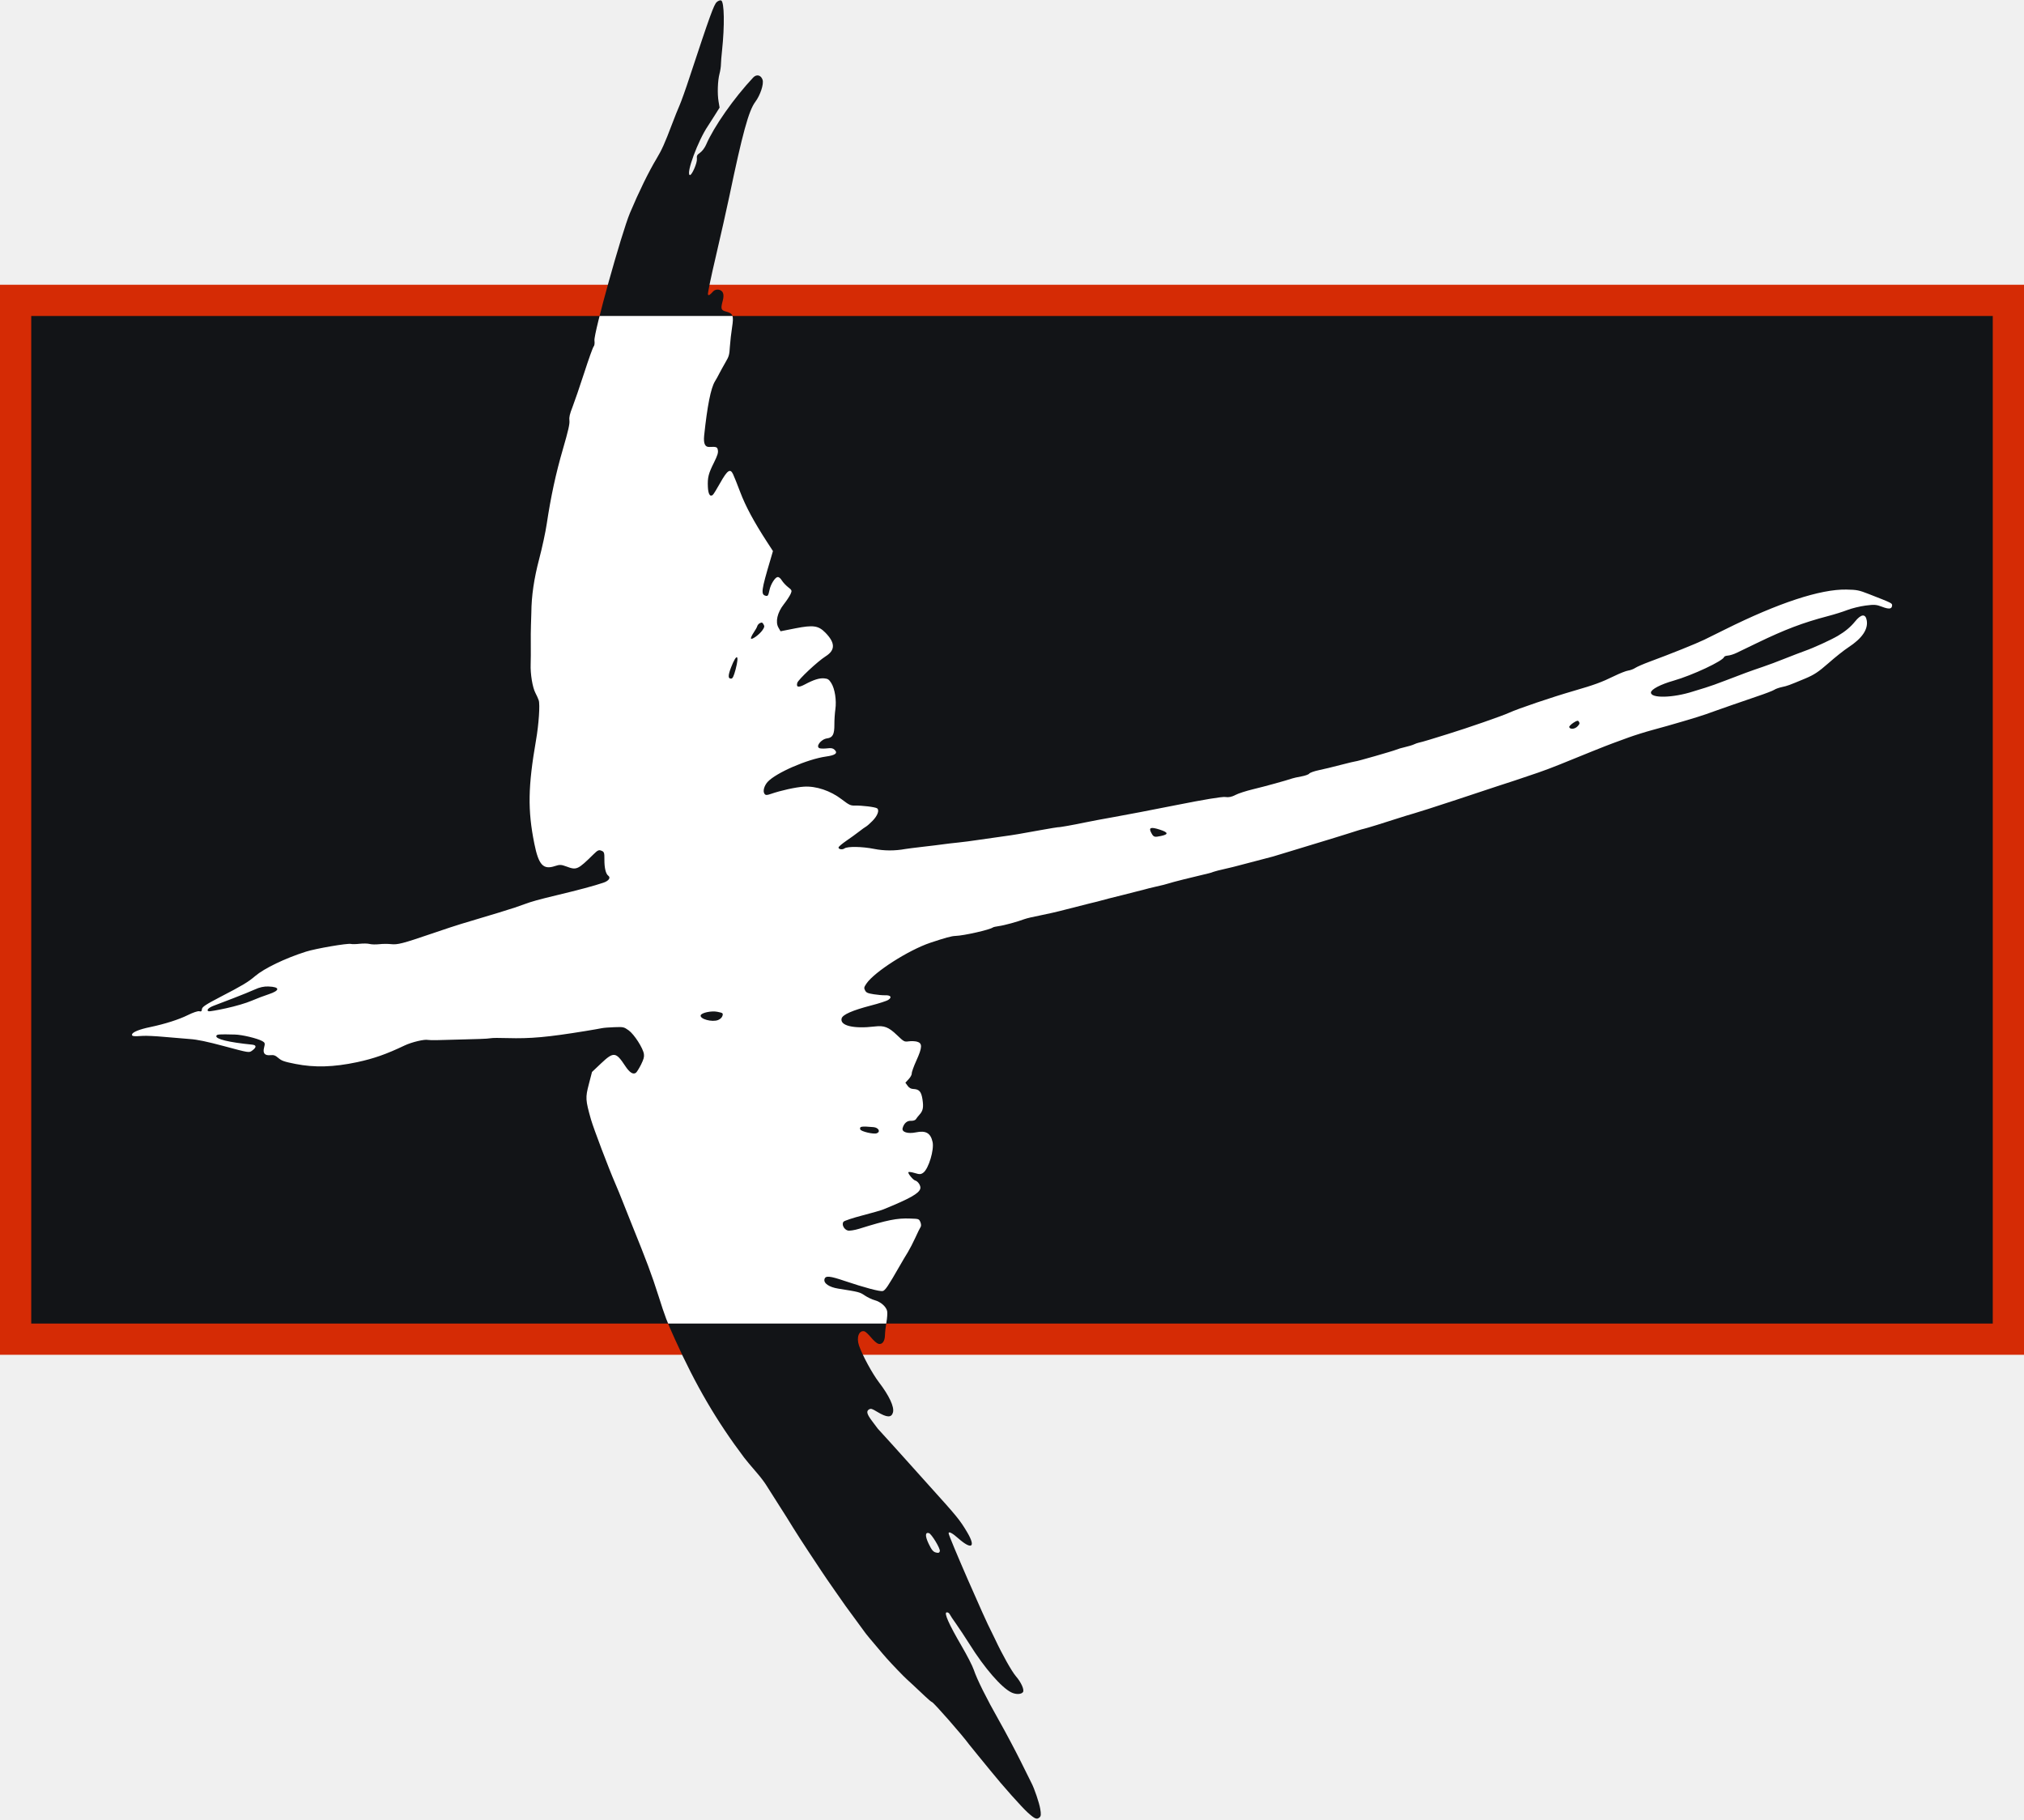
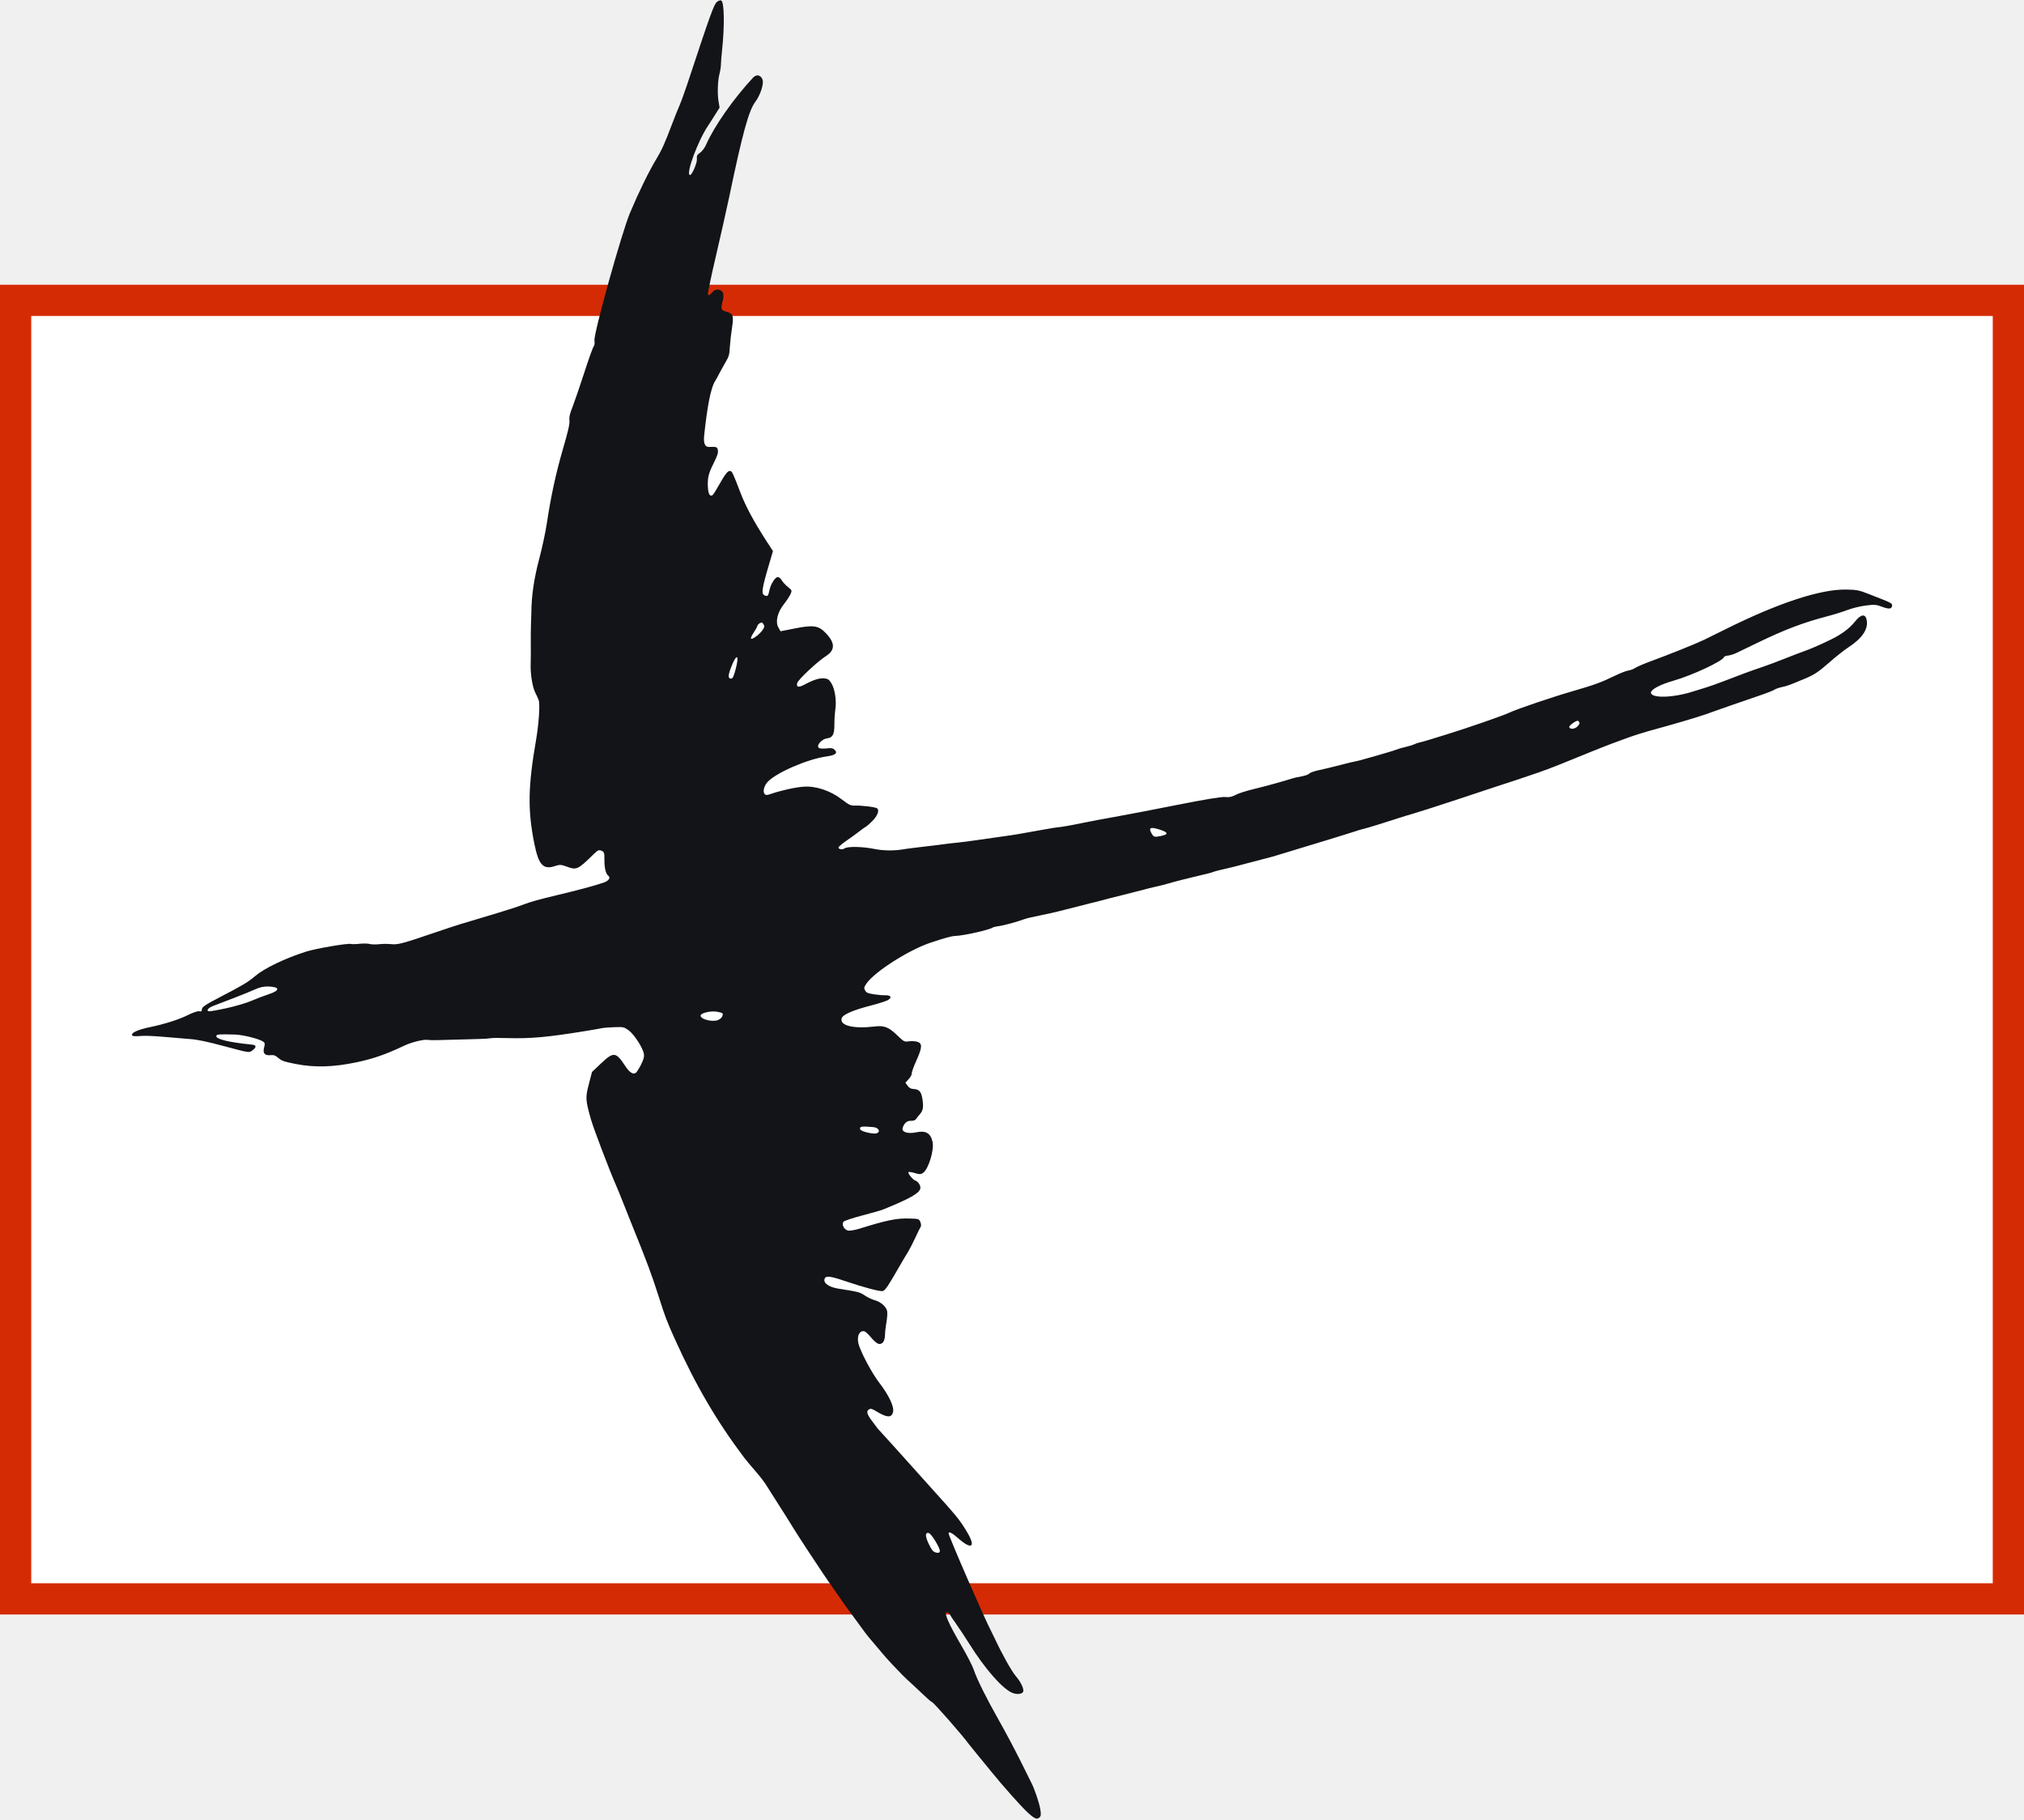
<svg xmlns="http://www.w3.org/2000/svg" viewBox="0 0 628.56 565.14" width="628.56" height="565.14" role="img" aria-label="The New Critic">
-   <defs>
-     <clipPath id="inbox">
-       <rect x="9.7" y="98.13" width="609.16" height="312.89" />
-     </clipPath>
-   </defs>
  <rect id="ground" x="0" y="0" width="628.56" height="565.14" fill="none" />
-   <path id="field" fill="#121417" d="M4.85 93.28H623.71V415.88H4.85Z" />
-   <path id="box" fill="none" stroke="#D52B05" stroke-width="9.7" d="M4.85 93.28H623.71V415.88H4.85Z" />
+   <path id="field" fill="#FFFFFF" d="M4.85 93.28H623.71V496.53H4.85Z" />
+   <path id="box" fill="none" stroke="#D52B05" stroke-width="9.7" d="M4.85 93.28H623.71V496.53H4.85Z" />
  <path id="bird" fill="#121417" fill-rule="evenodd" d="M319.22 562.94C317.34 561.26 311.31 554.48 307.64 549.93C306.81 548.90 305.02 546.73 303.68 545.09C302.33 543.44 301.09 541.93 300.94 541.71C298.96 538.97 289.99 528.73 289.43 528.58C289.21 528.52 288.23 527.70 287.26 526.76C286.31 525.84 284.60 524.25 283.49 523.22C282.35 522.21 281.03 520.95 280.52 520.44C277.97 517.86 275.49 515.20 274.17 513.63C270.42 509.23 268.81 507.28 268.43 506.70C268.19 506.35 266.91 504.59 265.57 502.79C264.24 500.99 262.88 499.15 262.57 498.70C262.27 498.25 260.75 496.08 259.19 493.87C257.64 491.67 255.82 489.00 255.13 487.95C254.45 486.91 252.57 484.07 250.97 481.67C249.36 479.24 247.26 475.98 246.28 474.39C245.32 472.80 243.29 469.57 241.78 467.23C240.27 464.86 238.58 462.21 238.03 461.32C237.49 460.43 236.20 458.71 235.16 457.52C232.97 454.99 231.72 453.48 231.09 452.65C222.55 441.32 216.07 430.24 209.57 415.82C207.13 410.46 206.55 408.92 204.46 402.33C202.40 395.86 200.83 391.67 196.24 380.33C194.90 377.00 193.50 373.46 193.11 372.47C192.73 371.47 191.82 369.27 191.09 367.57C189.02 362.81 184.33 350.44 183.52 347.62C181.82 341.60 181.77 340.88 182.86 336.72L183.85 332.90L186.66 330.24C190.54 326.57 191.26 326.63 194.12 330.97C195.50 333.08 196.63 333.81 197.50 333.14C197.76 332.94 198.46 331.82 199.06 330.65C199.88 328.97 200.10 328.24 199.97 327.35C199.73 325.52 196.94 321.19 195.23 319.97C193.74 318.92 193.62 318.89 190.82 318.99C189.22 319.04 187.46 319.18 186.91 319.30C186.34 319.42 184.03 319.83 181.79 320.19C170.02 322.11 164.76 322.58 157.62 322.38C155.17 322.30 152.83 322.31 152.41 322.42C151.99 322.51 150.46 322.61 149.03 322.65C147.59 322.69 145.36 322.76 144.07 322.79C137.15 323.02 133.41 323.08 132.92 322.95C131.84 322.68 127.87 323.62 125.64 324.68C119.97 327.38 116.12 328.74 110.89 329.86C103.58 331.41 97.67 331.58 91.73 330.40C88.20 329.70 87.47 329.43 86.45 328.56C85.47 327.73 85.05 327.59 84.03 327.68C82.20 327.87 81.54 327.07 82.02 325.29C82.36 324.02 82.28 323.78 81.47 323.32C79.91 322.46 75.22 321.33 72.95 321.28C67.88 321.15 67.33 321.19 67.18 321.72C66.93 322.68 71.02 323.69 78.26 324.41C79.72 324.55 79.72 325.24 78.27 326.29C77.35 326.96 77.29 326.95 69.77 324.93C64.20 323.44 61.34 322.84 58.93 322.67C57.15 322.54 53.55 322.24 50.94 322.00C48.32 321.76 45.37 321.62 44.39 321.69C41.41 321.90 40.85 321.81 41.01 321.21C41.20 320.50 43.37 319.63 46.69 318.95C51.26 317.99 55.59 316.61 58.41 315.20C59.89 314.46 61.45 313.93 61.88 314.04C62.48 314.21 62.66 314.06 62.71 313.40C62.76 312.70 63.85 311.98 68.57 309.52C75.24 306.07 77.08 304.97 79.26 303.10C82.11 300.69 88.50 297.61 95.00 295.54C98.04 294.57 107.96 292.87 108.98 293.14C109.35 293.24 110.56 293.22 111.68 293.09C112.81 292.97 114.21 292.99 114.79 293.15C115.37 293.31 116.72 293.34 117.78 293.22C118.84 293.10 120.47 293.09 121.40 293.20C123.46 293.43 124.97 293.05 134.07 289.94C137.95 288.61 142.04 287.26 143.19 286.93C146.03 286.10 152.48 284.16 154.81 283.44C159.79 281.90 160.70 281.60 162.85 280.80C165.17 279.94 167.32 279.35 173.02 277.98C179.66 276.39 184.48 275.11 187.42 274.11C189.05 273.55 189.74 272.57 188.90 271.95C188.13 271.39 187.68 269.53 187.70 266.96C187.72 264.83 187.62 264.51 186.77 264.19C185.97 263.86 185.61 264.03 184.33 265.29C179.40 270.13 179.07 270.28 175.88 269.08C174.30 268.49 173.79 268.47 172.33 268.96C168.70 270.17 167.27 268.62 165.94 262.00C163.84 251.58 163.97 244.25 166.47 229.82C167.32 224.96 167.74 218.74 167.30 217.47C167.12 216.94 166.67 215.92 166.27 215.18C165.38 213.50 164.68 209.30 164.80 206.22C164.84 204.94 164.87 202.19 164.84 200.16C164.81 198.11 164.84 195.40 164.89 194.12C164.95 192.86 165.00 191.12 165.01 190.27C165.05 185.03 165.84 179.68 167.45 173.57C168.37 170.07 169.43 165.18 169.79 162.70C171.08 154.15 172.61 147.05 174.81 139.49C176.50 133.67 176.97 131.60 176.83 130.58C176.71 129.57 176.93 128.58 177.81 126.35C178.42 124.76 180.07 119.99 181.44 115.75C182.81 111.51 184.12 107.85 184.36 107.61C184.62 107.35 184.72 106.55 184.61 105.75C184.33 103.62 193.02 72.41 195.63 66.15C198.34 59.70 201.49 53.25 203.90 49.26C205.51 46.60 206.47 44.46 208.73 38.48C209.50 36.43 210.55 33.82 211.06 32.67C211.56 31.53 213.00 27.52 214.22 23.77C220.50 4.76 221.71 1.42 222.59 0.64C223.04 0.23 223.67 0.00 223.98 0.16C224.94 0.63 225.06 7.99 224.23 15.73C224.05 17.30 223.91 19.19 223.89 19.94C223.89 20.68 223.68 22.04 223.44 22.93C222.88 25.08 222.74 29.08 223.15 31.50L223.47 33.42L221.94 35.86C221.10 37.20 220.16 38.67 219.85 39.12C216.77 43.65 212.93 54.02 214.23 54.37C214.83 54.53 216.55 50.61 216.43 49.35C216.33 48.36 216.46 48.09 217.44 47.40C218.06 46.96 218.87 45.89 219.28 44.94C221.75 39.25 227.92 30.47 233.90 24.08C234.95 22.97 236.34 23.29 236.82 24.78C237.26 26.09 236.11 29.57 234.55 31.65C232.51 34.37 230.56 41.50 226.46 61.15C225.67 64.91 223.81 73.18 222.33 79.52C220.83 85.87 219.72 91.24 219.85 91.47C220.08 91.86 220.44 91.64 221.54 90.43C221.85 90.09 222.54 89.87 223.08 89.94C224.53 90.16 225.00 91.30 224.46 93.35C223.77 95.90 223.89 96.33 225.46 96.75C227.64 97.33 227.91 97.99 227.36 101.56C227.08 103.30 226.78 106.02 226.67 107.60C226.52 110.20 226.39 110.67 225.31 112.50C224.67 113.60 223.83 115.14 223.44 115.88C223.06 116.65 222.43 117.79 222.03 118.43C220.75 120.52 219.65 126.04 218.68 135.26C218.43 137.73 218.93 138.86 220.26 138.80C222.51 138.69 222.77 138.80 222.94 139.83C223.07 140.63 222.80 141.46 221.75 143.60C220.01 147.08 219.71 148.26 219.83 151.17C219.93 153.49 220.54 154.46 221.40 153.65C221.63 153.44 222.67 151.74 223.70 149.90C225.90 145.99 226.79 145.40 227.66 147.27C227.97 147.90 228.98 150.45 229.92 152.93C231.57 157.27 234.14 162.04 238.15 168.22L240.04 171.13L239.27 173.78C236.41 183.38 236.26 184.61 237.75 185.01C238.46 185.20 238.59 185.00 238.99 183.14C239.35 181.44 240.70 179.29 241.47 179.21C241.88 179.16 242.38 179.56 242.82 180.28C243.21 180.91 244.10 181.84 244.78 182.37C245.93 183.25 245.99 183.41 245.53 184.45C245.25 185.07 244.31 186.53 243.40 187.68C241.38 190.26 240.73 193.16 241.77 194.94L242.40 196.04L247.05 195.12C252.55 194.05 254.14 194.27 256.29 196.44C259.42 199.62 259.46 201.89 256.40 203.82C253.89 205.41 247.87 211.06 247.59 212.08C247.23 213.45 247.98 213.60 249.93 212.56C252.72 211.07 254.51 210.52 256.00 210.67C257.11 210.77 257.47 211.03 258.17 212.15C259.27 213.93 259.82 217.46 259.43 220.24C259.25 221.48 259.11 223.61 259.12 224.97C259.14 228.05 258.61 229.07 256.87 229.30C254.91 229.56 253.12 231.99 254.61 232.39C255.01 232.49 256.05 232.50 256.91 232.40C258.15 232.25 258.65 232.35 259.17 232.83C260.28 233.88 259.45 234.54 256.53 234.94C250.73 235.76 240.99 239.99 238.39 242.82C237.31 244.02 236.85 245.71 237.40 246.49C237.75 246.99 238.11 247.00 239.43 246.54C242.57 245.46 247.11 244.46 249.65 244.30C253.44 244.05 257.92 245.56 261.42 248.25C263.68 249.97 264.14 250.19 265.40 250.17C267.66 250.11 271.82 250.62 272.39 251.03C273.18 251.60 272.51 253.39 270.88 255.00C270.10 255.80 269.21 256.56 268.94 256.70C268.66 256.84 267.69 257.54 266.77 258.26C265.85 258.98 264.06 260.27 262.81 261.12C261.56 261.99 260.49 262.89 260.42 263.12C260.26 263.73 261.57 263.98 262.27 263.47C263.21 262.81 267.73 262.88 271.48 263.63C274.55 264.24 277.87 264.26 281.13 263.66C281.58 263.57 284.03 263.27 286.57 262.97C289.12 262.69 292.01 262.32 293.01 262.18C294.01 262.04 296.10 261.79 297.65 261.64C299.19 261.48 301.82 261.14 303.49 260.88C305.17 260.62 308.36 260.18 310.59 259.87C312.82 259.57 315.37 259.19 316.27 259.02C317.18 258.87 320.28 258.31 323.17 257.79C326.06 257.27 328.51 256.87 328.60 256.89C328.88 256.97 333.23 256.20 336.93 255.42C338.85 255.02 343.01 254.24 346.15 253.69C349.30 253.14 357.96 251.48 365.39 250.00C373.86 248.31 379.50 247.38 380.49 247.51C381.57 247.68 382.53 247.48 383.64 246.89C384.51 246.41 387.02 245.61 389.18 245.09C392.62 244.27 399.48 242.38 401.40 241.72C401.75 241.59 402.97 241.34 404.12 241.12C405.26 240.92 406.38 240.53 406.58 240.25C406.79 239.96 408.13 239.48 409.56 239.18C410.99 238.89 414.10 238.14 416.48 237.51C418.86 236.90 420.87 236.41 420.96 236.44C421.22 236.51 432.66 233.23 433.59 232.82C434.08 232.60 435.31 232.24 436.34 232.01C437.37 231.78 438.62 231.40 439.11 231.17C439.60 230.94 440.28 230.69 440.61 230.64C440.94 230.59 442.51 230.15 444.08 229.67C445.66 229.18 448.14 228.42 449.61 227.96C455.60 226.12 466.55 222.32 468.62 221.36C471.38 220.09 481.99 216.49 488.77 214.53C495.14 212.69 497.37 211.87 501.30 209.95C503.03 209.10 504.99 208.33 505.66 208.24C506.33 208.15 507.30 207.78 507.84 207.42C508.37 207.07 510.31 206.22 512.17 205.53C518.73 203.11 526.63 199.94 529.26 198.67C530.72 197.95 533.65 196.51 535.76 195.46C552.22 187.26 565.32 182.94 573.36 183.09C576.72 183.15 577.30 183.28 580.40 184.49C587.71 187.35 587.64 187.31 587.59 188.09C587.50 189.16 586.60 189.25 584.42 188.41C582.71 187.75 582.03 187.71 579.33 188.06C577.61 188.29 575.08 188.91 573.73 189.43C572.35 189.97 569.64 190.82 567.67 191.33C559.87 193.38 554.33 195.49 545.70 199.66C543.03 200.95 540.15 202.34 539.28 202.76C538.42 203.17 537.23 203.55 536.62 203.59C536.02 203.64 535.48 203.82 535.43 204.02C535.10 205.25 525.62 209.70 519.68 211.40C515.73 212.52 512.77 214.07 512.71 215.03C512.56 216.92 519.59 216.76 525.82 214.73C526.80 214.41 528.52 213.88 529.63 213.56C530.76 213.23 533.63 212.21 536.03 211.27C541.01 209.34 543.53 208.41 547.49 207.07C549.04 206.56 552.11 205.40 554.33 204.51C556.55 203.62 559.35 202.56 560.56 202.12C563.27 201.17 568.53 198.76 570.72 197.48C572.99 196.14 574.70 194.72 576.07 193.03C577.99 190.64 579.36 190.52 579.73 192.69C580.19 195.45 578.27 198.25 574.04 201.02C572.73 201.87 569.94 204.08 567.84 205.94C564.69 208.70 563.39 209.55 560.61 210.72C555.33 212.92 555.15 212.98 553.36 213.37C552.44 213.57 551.37 213.95 551.00 214.22C550.61 214.49 548.18 215.43 545.59 216.29C543.00 217.16 539.52 218.36 537.86 218.95C536.20 219.54 534.07 220.28 533.13 220.61C532.19 220.93 530.66 221.47 529.73 221.82C527.61 222.59 518.73 225.22 513.25 226.68C510.99 227.29 507.64 228.34 505.82 229.00C503.99 229.67 501.74 230.49 500.80 230.84C499.09 231.45 491.28 234.59 484.39 237.41C482.35 238.24 479.35 239.37 477.73 239.92C470.77 242.29 469.58 242.68 465.05 244.14C464.23 244.41 458.46 246.31 452.23 248.39C445.99 250.45 440.02 252.37 438.95 252.65C437.87 252.95 435.75 253.60 434.21 254.10C430.67 255.27 424.11 257.29 423.53 257.39C423.28 257.43 422.51 257.65 421.81 257.87C421.11 258.10 419.48 258.61 418.20 259.01C416.91 259.39 415.18 259.94 414.37 260.20C413.55 260.45 411.68 261.03 410.21 261.47C406.91 262.45 405.00 263.03 400.35 264.47C395.21 266.06 395.52 265.97 390.46 267.27C387.92 267.92 385.28 268.62 384.58 268.81C383.89 269.01 382.02 269.47 380.42 269.83C378.82 270.18 377.22 270.60 376.86 270.74C376.50 270.90 375.82 271.11 375.37 271.21C370.50 272.34 363.89 274.00 363.02 274.32C362.40 274.53 360.60 275.00 359.03 275.33C357.45 275.69 355.87 276.08 355.53 276.20C355.17 276.31 352.16 277.08 348.82 277.91C345.49 278.72 342.49 279.50 342.12 279.62C341.78 279.74 340.08 280.17 338.36 280.57C336.65 280.99 333.26 281.85 330.85 282.48C328.41 283.13 324.86 283.93 322.95 284.30C321.03 284.66 318.87 285.17 318.15 285.43C315.94 286.26 311.86 287.38 310.19 287.60C309.31 287.71 308.47 287.91 308.32 288.03C307.47 288.72 299.33 290.57 296.73 290.65C295.51 290.68 293.51 291.24 288.89 292.78C282.13 295.06 271.59 301.80 269.10 305.42C268.32 306.57 268.25 306.80 268.65 307.56C269.01 308.27 269.42 308.46 271.35 308.77C272.59 308.97 274.21 309.11 274.93 309.08C276.62 309.03 277.07 309.70 275.89 310.49C275.43 310.83 272.97 311.62 270.44 312.27C264.70 313.77 261.69 315.09 261.37 316.27C260.77 318.52 265.07 319.56 271.69 318.77C274.58 318.42 275.98 318.97 278.54 321.43C280.74 323.54 280.83 323.57 282.22 323.39C283.01 323.27 284.17 323.33 284.77 323.49C286.50 323.95 286.45 325.24 284.59 329.34C283.75 331.19 283.11 332.99 283.15 333.36C283.18 333.73 282.76 334.52 282.19 335.13L281.17 336.23L281.85 337.17C282.34 337.86 282.85 338.14 283.62 338.18C285.46 338.26 286.09 338.97 286.47 341.35C286.86 343.89 286.66 344.94 285.54 346.17C285.09 346.67 284.58 347.31 284.41 347.61C284.22 347.89 283.55 348.11 282.89 348.07C281.70 347.99 280.71 348.86 280.31 350.35C279.98 351.57 281.91 352.17 284.42 351.66C287.53 351.01 289.01 351.86 289.62 354.66C290.14 357.08 288.40 362.87 286.78 364.14C286.00 364.73 285.60 364.76 284.02 364.27C283.02 363.96 282.14 363.86 282.09 364.06C281.97 364.51 283.57 366.43 284.20 366.60C285.12 366.84 286.03 368.29 285.80 369.13C285.40 370.63 282.55 372.23 274.28 375.60C273.67 375.85 270.77 376.69 267.83 377.45C264.91 378.21 262.27 379.09 261.99 379.38C261.28 380.15 262.06 381.81 263.29 382.14C263.80 382.28 265.40 382.03 266.83 381.59C275.49 378.88 278.60 378.25 282.65 378.42C285.37 378.51 285.37 378.51 285.83 379.52C286.07 380.09 286.11 380.77 285.89 381.05C285.69 381.33 284.96 382.83 284.27 384.35C283.57 385.89 282.53 387.88 281.97 388.81C281.39 389.73 280.18 391.77 279.28 393.35C275.84 399.36 274.89 400.77 274.14 400.93C273.26 401.14 268.48 399.87 262.33 397.80C257.67 396.22 256.35 396.10 256.05 397.24C255.71 398.51 257.47 399.72 260.30 400.18C266.81 401.21 267.00 401.26 268.57 402.32C269.44 402.90 270.80 403.55 271.62 403.77C273.51 404.27 275.25 405.81 275.51 407.19C275.62 407.79 275.52 409.35 275.28 410.64C275.05 411.96 274.85 413.73 274.83 414.62C274.80 416.55 273.97 417.64 272.78 417.32C272.32 417.20 271.31 416.33 270.51 415.35C269.72 414.40 268.80 413.54 268.47 413.45C266.78 413.00 265.89 415.32 266.77 417.86C267.83 420.93 270.90 426.57 272.96 429.27C276.14 433.43 277.77 436.91 277.32 438.61C276.86 440.32 275.45 440.27 272.40 438.43C270.81 437.47 270.48 437.36 269.90 437.68C268.95 438.23 269.19 439.15 270.87 441.37C271.67 442.44 272.48 443.49 272.63 443.71C272.80 443.91 273.58 444.78 274.38 445.63C275.17 446.49 278.29 449.92 281.29 453.28C284.29 456.63 287.63 460.34 288.70 461.53C297.28 471.03 298.09 472.02 300.37 475.86C303.11 480.50 301.79 481.41 297.62 477.75C295.72 476.05 294.55 475.47 294.60 476.19C294.65 477.19 305.98 503.20 307.87 506.68C308.06 507.03 308.59 508.11 309.04 509.08C311.29 513.89 314.21 519.06 315.49 520.56C317.15 522.47 318.18 524.81 317.68 525.49C317.15 526.22 315.48 526.26 314.10 525.59C311.03 524.12 305.74 518.03 301.08 510.58C299.73 508.44 297.86 505.61 296.93 504.30C295.99 503.01 295.10 501.65 294.93 501.29C294.77 500.94 294.35 500.67 293.99 500.72C293.08 500.81 294.68 504.41 298.60 511.12C300.29 514.01 302.02 517.36 302.42 518.58C303.43 521.58 306.31 527.36 310.34 534.48C312.21 537.78 315.16 543.34 316.91 546.84C318.64 550.34 320.19 553.46 320.35 553.76C321.24 555.46 322.72 559.84 323.04 561.70C323.33 563.34 323.29 563.98 322.87 564.36C322.03 565.14 321.42 564.92 319.22 562.94ZM291.87 481.72C292.08 480.94 289.28 476.32 288.47 476.10C287.29 475.78 287.26 477.01 288.39 479.40C289.31 481.32 289.79 481.91 290.63 482.13C291.42 482.34 291.73 482.25 291.87 481.72ZM70.25 313.11C73.00 312.52 76.52 311.49 78.09 310.80C79.68 310.12 82.08 309.20 83.43 308.77C87.05 307.58 87.00 306.47 83.31 306.35C82.00 306.30 80.57 306.61 79.17 307.27C77.99 307.80 74.98 309.04 72.48 309.99C69.96 310.95 67.18 312.02 66.28 312.36C64.68 312.98 63.96 313.83 64.84 314.06C65.08 314.13 67.52 313.71 70.25 313.11ZM272.28 351.94C273.55 351.46 272.83 350.17 271.26 350.03C267.49 349.70 266.86 349.80 267.15 350.73C267.34 351.38 271.32 352.32 272.28 351.94ZM223.00 316.77C223.67 316.51 224.23 315.96 224.37 315.45C224.59 314.64 224.50 314.56 222.76 314.21C220.96 313.84 217.81 314.51 217.60 315.31C217.29 316.46 221.16 317.51 223.00 316.77ZM360.56 259.61C362.97 259.10 362.85 258.50 360.14 257.63C357.36 256.74 356.66 257.00 357.51 258.60C358.24 259.98 358.47 260.06 360.56 259.61ZM228.44 207.90C229.68 203.19 228.79 202.74 227.05 207.22C226.04 209.83 226.05 210.84 227.12 210.74C227.55 210.69 227.88 209.97 228.44 207.90ZM236.78 195.71C237.42 194.78 237.48 194.50 237.12 193.90C236.79 193.30 236.59 193.23 236.03 193.49C235.65 193.66 235.27 194.09 235.17 194.45C235.08 194.80 234.56 195.71 234.04 196.47C233.52 197.25 233.14 198.06 233.21 198.28C233.38 198.84 235.82 197.09 236.78 195.71ZM489.88 225.59C490.56 224.90 490.64 224.64 490.35 224.15C490.07 223.66 489.75 223.73 488.60 224.47C487.84 224.98 487.26 225.58 487.33 225.80C487.56 226.58 489.05 226.45 489.88 225.59Z" />
-   <path id="bird-in" fill="#FFFFFF" fill-rule="evenodd" clip-path="url(#inbox)" d="M319.22 562.94C317.34 561.26 311.31 554.48 307.64 549.93C306.81 548.90 305.02 546.73 303.68 545.09C302.33 543.44 301.09 541.93 300.94 541.71C298.96 538.97 289.99 528.73 289.43 528.58C289.21 528.52 288.23 527.70 287.26 526.76C286.31 525.84 284.60 524.25 283.49 523.22C282.35 522.21 281.03 520.95 280.52 520.44C277.97 517.86 275.49 515.20 274.17 513.63C270.42 509.23 268.81 507.28 268.43 506.70C268.19 506.35 266.91 504.59 265.57 502.79C264.24 500.99 262.88 499.15 262.57 498.70C262.27 498.25 260.75 496.08 259.19 493.87C257.64 491.67 255.82 489.00 255.13 487.95C254.45 486.91 252.57 484.07 250.97 481.67C249.36 479.24 247.26 475.98 246.28 474.39C245.32 472.80 243.29 469.57 241.78 467.23C240.27 464.86 238.58 462.21 238.03 461.32C237.49 460.43 236.20 458.71 235.16 457.52C232.97 454.99 231.72 453.48 231.09 452.65C222.55 441.32 216.07 430.24 209.57 415.82C207.13 410.46 206.55 408.92 204.46 402.33C202.40 395.86 200.83 391.67 196.24 380.33C194.90 377.00 193.50 373.46 193.11 372.47C192.73 371.47 191.82 369.27 191.09 367.57C189.02 362.81 184.33 350.44 183.52 347.62C181.82 341.60 181.77 340.88 182.86 336.72L183.85 332.90L186.66 330.24C190.54 326.57 191.26 326.63 194.12 330.97C195.50 333.08 196.63 333.81 197.50 333.14C197.76 332.94 198.46 331.82 199.06 330.65C199.88 328.97 200.10 328.24 199.97 327.35C199.73 325.52 196.94 321.19 195.23 319.97C193.74 318.92 193.62 318.89 190.82 318.99C189.22 319.04 187.46 319.18 186.91 319.30C186.34 319.42 184.03 319.83 181.79 320.19C170.02 322.11 164.76 322.58 157.62 322.38C155.17 322.30 152.83 322.31 152.41 322.42C151.99 322.51 150.46 322.61 149.03 322.65C147.59 322.69 145.36 322.76 144.07 322.79C137.15 323.02 133.41 323.08 132.92 322.95C131.84 322.68 127.87 323.62 125.64 324.68C119.97 327.38 116.12 328.74 110.89 329.86C103.58 331.41 97.67 331.58 91.73 330.40C88.20 329.70 87.47 329.43 86.45 328.56C85.47 327.73 85.05 327.59 84.03 327.68C82.20 327.87 81.54 327.07 82.02 325.29C82.36 324.02 82.28 323.78 81.47 323.32C79.91 322.46 75.22 321.33 72.95 321.28C67.88 321.15 67.33 321.19 67.18 321.72C66.93 322.68 71.02 323.69 78.26 324.41C79.72 324.55 79.72 325.24 78.27 326.29C77.35 326.96 77.29 326.95 69.77 324.93C64.20 323.44 61.34 322.84 58.93 322.67C57.15 322.54 53.55 322.24 50.94 322.00C48.32 321.76 45.37 321.62 44.39 321.69C41.41 321.90 40.85 321.81 41.01 321.21C41.20 320.50 43.37 319.63 46.69 318.95C51.26 317.99 55.59 316.61 58.41 315.20C59.89 314.46 61.45 313.93 61.88 314.04C62.48 314.21 62.66 314.06 62.71 313.40C62.76 312.70 63.85 311.98 68.57 309.52C75.24 306.07 77.08 304.97 79.26 303.10C82.11 300.69 88.50 297.61 95.00 295.54C98.04 294.57 107.96 292.87 108.98 293.14C109.35 293.24 110.56 293.22 111.68 293.09C112.81 292.97 114.21 292.99 114.79 293.15C115.37 293.31 116.72 293.34 117.78 293.22C118.84 293.10 120.47 293.09 121.40 293.20C123.46 293.43 124.97 293.05 134.07 289.94C137.95 288.61 142.04 287.26 143.19 286.93C146.03 286.10 152.48 284.16 154.81 283.44C159.79 281.90 160.70 281.60 162.85 280.80C165.17 279.94 167.32 279.35 173.02 277.98C179.66 276.39 184.48 275.11 187.42 274.11C189.05 273.55 189.74 272.57 188.90 271.95C188.13 271.39 187.68 269.53 187.70 266.96C187.72 264.83 187.62 264.51 186.77 264.19C185.97 263.86 185.61 264.03 184.33 265.29C179.40 270.13 179.07 270.28 175.88 269.08C174.30 268.49 173.79 268.47 172.33 268.96C168.70 270.17 167.27 268.62 165.94 262.00C163.84 251.58 163.97 244.25 166.47 229.82C167.32 224.96 167.74 218.74 167.30 217.47C167.12 216.94 166.67 215.92 166.27 215.18C165.38 213.50 164.68 209.30 164.80 206.22C164.84 204.94 164.87 202.19 164.84 200.16C164.81 198.11 164.84 195.40 164.89 194.12C164.95 192.86 165.00 191.12 165.01 190.27C165.05 185.03 165.84 179.68 167.45 173.57C168.37 170.07 169.43 165.18 169.79 162.70C171.08 154.15 172.61 147.05 174.81 139.49C176.50 133.67 176.97 131.60 176.83 130.58C176.71 129.57 176.93 128.58 177.81 126.35C178.42 124.76 180.07 119.99 181.44 115.75C182.81 111.51 184.12 107.85 184.36 107.61C184.62 107.35 184.72 106.55 184.61 105.75C184.33 103.62 193.02 72.41 195.63 66.15C198.34 59.70 201.49 53.25 203.90 49.26C205.51 46.60 206.47 44.46 208.73 38.48C209.50 36.43 210.55 33.82 211.06 32.67C211.56 31.53 213.00 27.52 214.22 23.77C220.50 4.76 221.71 1.42 222.59 0.64C223.04 0.23 223.67 0.00 223.98 0.16C224.94 0.63 225.06 7.99 224.23 15.73C224.05 17.30 223.91 19.19 223.89 19.94C223.89 20.68 223.68 22.04 223.44 22.93C222.88 25.08 222.74 29.08 223.15 31.50L223.47 33.42L221.94 35.86C221.10 37.20 220.16 38.67 219.85 39.12C216.77 43.65 212.93 54.02 214.23 54.37C214.83 54.53 216.55 50.61 216.43 49.35C216.33 48.36 216.46 48.09 217.44 47.40C218.06 46.96 218.87 45.89 219.28 44.94C221.75 39.25 227.92 30.47 233.90 24.08C234.95 22.97 236.34 23.29 236.82 24.78C237.26 26.09 236.11 29.57 234.55 31.65C232.51 34.37 230.56 41.50 226.46 61.15C225.67 64.91 223.81 73.18 222.33 79.52C220.83 85.87 219.72 91.24 219.85 91.47C220.08 91.86 220.44 91.64 221.54 90.43C221.85 90.09 222.54 89.87 223.08 89.94C224.53 90.16 225.00 91.30 224.46 93.35C223.77 95.90 223.89 96.33 225.46 96.75C227.64 97.33 227.91 97.99 227.36 101.56C227.08 103.30 226.78 106.02 226.67 107.60C226.52 110.20 226.39 110.67 225.31 112.50C224.67 113.60 223.83 115.14 223.44 115.88C223.06 116.65 222.43 117.79 222.03 118.43C220.75 120.52 219.65 126.04 218.68 135.26C218.43 137.73 218.93 138.86 220.26 138.80C222.51 138.69 222.77 138.80 222.94 139.83C223.07 140.63 222.80 141.46 221.75 143.60C220.01 147.08 219.71 148.26 219.83 151.17C219.93 153.49 220.54 154.46 221.40 153.65C221.63 153.44 222.67 151.74 223.70 149.90C225.90 145.99 226.79 145.40 227.66 147.27C227.97 147.90 228.98 150.45 229.92 152.93C231.57 157.27 234.14 162.04 238.15 168.22L240.04 171.13L239.27 173.78C236.41 183.38 236.26 184.61 237.75 185.01C238.46 185.20 238.59 185.00 238.99 183.14C239.35 181.44 240.70 179.29 241.47 179.21C241.88 179.16 242.38 179.56 242.82 180.28C243.21 180.91 244.10 181.84 244.78 182.37C245.93 183.25 245.99 183.41 245.53 184.45C245.25 185.07 244.31 186.53 243.40 187.68C241.38 190.26 240.73 193.16 241.77 194.94L242.40 196.04L247.05 195.12C252.55 194.05 254.14 194.27 256.29 196.44C259.42 199.62 259.46 201.89 256.40 203.82C253.89 205.41 247.87 211.06 247.59 212.08C247.23 213.45 247.98 213.60 249.93 212.56C252.72 211.07 254.51 210.52 256.00 210.67C257.11 210.77 257.47 211.03 258.17 212.15C259.27 213.93 259.82 217.46 259.43 220.24C259.25 221.48 259.11 223.61 259.12 224.97C259.14 228.05 258.61 229.07 256.87 229.30C254.91 229.56 253.12 231.99 254.61 232.39C255.01 232.49 256.05 232.50 256.91 232.40C258.15 232.25 258.65 232.35 259.17 232.83C260.28 233.88 259.45 234.54 256.53 234.94C250.73 235.76 240.99 239.99 238.39 242.82C237.31 244.02 236.85 245.71 237.40 246.49C237.75 246.99 238.11 247.00 239.43 246.54C242.57 245.46 247.11 244.46 249.65 244.30C253.44 244.05 257.92 245.56 261.42 248.25C263.68 249.97 264.14 250.19 265.40 250.17C267.66 250.11 271.82 250.62 272.39 251.03C273.18 251.60 272.51 253.39 270.88 255.00C270.10 255.80 269.21 256.56 268.94 256.70C268.66 256.84 267.69 257.54 266.77 258.26C265.85 258.98 264.06 260.27 262.81 261.12C261.56 261.99 260.49 262.89 260.42 263.12C260.26 263.73 261.57 263.98 262.27 263.47C263.21 262.81 267.73 262.88 271.48 263.63C274.55 264.24 277.87 264.26 281.13 263.66C281.58 263.57 284.03 263.27 286.57 262.97C289.12 262.69 292.01 262.32 293.01 262.18C294.01 262.04 296.10 261.79 297.65 261.64C299.19 261.48 301.82 261.14 303.49 260.88C305.17 260.62 308.36 260.18 310.59 259.87C312.82 259.57 315.37 259.19 316.27 259.02C317.18 258.87 320.28 258.31 323.17 257.79C326.06 257.27 328.51 256.87 328.60 256.89C328.88 256.97 333.23 256.20 336.93 255.42C338.85 255.02 343.01 254.24 346.15 253.69C349.30 253.14 357.96 251.48 365.39 250.00C373.86 248.31 379.50 247.38 380.49 247.51C381.57 247.68 382.53 247.48 383.64 246.89C384.51 246.41 387.02 245.61 389.18 245.09C392.62 244.27 399.48 242.38 401.40 241.72C401.75 241.59 402.97 241.34 404.12 241.12C405.26 240.92 406.38 240.53 406.58 240.25C406.79 239.96 408.13 239.48 409.56 239.18C410.99 238.89 414.10 238.14 416.48 237.51C418.86 236.90 420.87 236.41 420.96 236.44C421.22 236.51 432.66 233.23 433.59 232.82C434.08 232.60 435.31 232.24 436.34 232.01C437.37 231.78 438.62 231.40 439.11 231.17C439.60 230.94 440.28 230.69 440.61 230.64C440.94 230.59 442.51 230.15 444.08 229.67C445.66 229.18 448.14 228.42 449.61 227.96C455.60 226.12 466.55 222.32 468.62 221.36C471.38 220.09 481.99 216.49 488.77 214.53C495.14 212.69 497.37 211.87 501.30 209.95C503.03 209.10 504.99 208.33 505.66 208.24C506.33 208.15 507.30 207.78 507.84 207.42C508.37 207.07 510.31 206.22 512.17 205.53C518.73 203.11 526.63 199.94 529.26 198.67C530.72 197.95 533.65 196.51 535.76 195.46C552.22 187.26 565.32 182.94 573.36 183.09C576.72 183.15 577.30 183.28 580.40 184.49C587.71 187.35 587.64 187.31 587.59 188.09C587.50 189.16 586.60 189.25 584.42 188.41C582.71 187.75 582.03 187.71 579.33 188.06C577.61 188.29 575.08 188.91 573.73 189.43C572.35 189.97 569.64 190.82 567.67 191.33C559.87 193.38 554.33 195.49 545.70 199.66C543.03 200.95 540.15 202.34 539.28 202.76C538.42 203.17 537.23 203.55 536.62 203.59C536.02 203.64 535.48 203.82 535.43 204.02C535.10 205.25 525.62 209.70 519.68 211.40C515.73 212.52 512.77 214.07 512.71 215.03C512.56 216.92 519.59 216.76 525.82 214.73C526.80 214.41 528.52 213.88 529.63 213.56C530.76 213.23 533.63 212.21 536.03 211.27C541.01 209.34 543.53 208.41 547.49 207.07C549.04 206.56 552.11 205.40 554.33 204.51C556.55 203.62 559.35 202.56 560.56 202.12C563.27 201.17 568.53 198.76 570.72 197.48C572.99 196.14 574.70 194.72 576.07 193.03C577.99 190.64 579.36 190.52 579.73 192.69C580.19 195.45 578.27 198.25 574.04 201.02C572.73 201.87 569.94 204.08 567.84 205.94C564.69 208.70 563.39 209.55 560.61 210.72C555.33 212.92 555.15 212.98 553.36 213.37C552.44 213.57 551.37 213.95 551.00 214.22C550.61 214.49 548.18 215.43 545.59 216.29C543.00 217.16 539.52 218.36 537.86 218.95C536.20 219.54 534.07 220.28 533.13 220.61C532.19 220.93 530.66 221.47 529.73 221.82C527.61 222.59 518.73 225.22 513.25 226.68C510.99 227.29 507.64 228.34 505.82 229.00C503.99 229.67 501.74 230.49 500.80 230.84C499.09 231.45 491.28 234.59 484.39 237.41C482.35 238.24 479.35 239.37 477.73 239.92C470.77 242.29 469.58 242.68 465.05 244.14C464.23 244.41 458.46 246.31 452.23 248.39C445.99 250.45 440.02 252.37 438.95 252.65C437.87 252.95 435.75 253.60 434.21 254.10C430.67 255.27 424.11 257.29 423.53 257.39C423.28 257.43 422.51 257.65 421.81 257.87C421.11 258.10 419.48 258.61 418.20 259.01C416.91 259.39 415.18 259.94 414.37 260.20C413.55 260.45 411.68 261.03 410.21 261.47C406.91 262.45 405.00 263.03 400.35 264.47C395.21 266.06 395.52 265.97 390.46 267.27C387.92 267.92 385.28 268.62 384.58 268.81C383.89 269.01 382.02 269.47 380.42 269.83C378.82 270.18 377.22 270.60 376.86 270.74C376.50 270.90 375.82 271.11 375.37 271.21C370.50 272.34 363.89 274.00 363.02 274.32C362.40 274.53 360.60 275.00 359.03 275.33C357.45 275.69 355.87 276.08 355.53 276.20C355.17 276.31 352.16 277.08 348.82 277.91C345.49 278.72 342.49 279.50 342.12 279.62C341.78 279.74 340.08 280.17 338.36 280.57C336.65 280.99 333.26 281.85 330.85 282.48C328.41 283.13 324.86 283.93 322.95 284.30C321.03 284.66 318.87 285.17 318.15 285.43C315.94 286.26 311.86 287.38 310.19 287.60C309.31 287.71 308.47 287.91 308.32 288.03C307.47 288.72 299.33 290.57 296.73 290.65C295.51 290.68 293.51 291.24 288.89 292.78C282.13 295.06 271.59 301.80 269.10 305.42C268.32 306.57 268.25 306.80 268.65 307.56C269.01 308.27 269.42 308.46 271.35 308.77C272.59 308.97 274.21 309.11 274.93 309.08C276.62 309.03 277.07 309.70 275.89 310.49C275.43 310.83 272.97 311.62 270.44 312.27C264.70 313.77 261.69 315.09 261.37 316.27C260.77 318.52 265.07 319.56 271.69 318.77C274.58 318.42 275.98 318.97 278.54 321.43C280.74 323.54 280.83 323.57 282.22 323.39C283.01 323.27 284.17 323.33 284.77 323.49C286.50 323.95 286.45 325.24 284.59 329.34C283.75 331.19 283.11 332.99 283.15 333.36C283.18 333.73 282.76 334.52 282.19 335.13L281.17 336.23L281.85 337.17C282.34 337.86 282.85 338.14 283.62 338.18C285.46 338.26 286.09 338.97 286.47 341.35C286.86 343.89 286.66 344.94 285.54 346.17C285.09 346.67 284.58 347.31 284.41 347.61C284.22 347.89 283.55 348.11 282.89 348.07C281.70 347.99 280.71 348.86 280.31 350.35C279.98 351.57 281.91 352.17 284.42 351.66C287.53 351.01 289.01 351.86 289.62 354.66C290.14 357.08 288.40 362.87 286.78 364.14C286.00 364.73 285.60 364.76 284.02 364.27C283.02 363.96 282.14 363.86 282.09 364.06C281.97 364.51 283.57 366.43 284.20 366.60C285.12 366.84 286.03 368.29 285.80 369.13C285.40 370.63 282.55 372.23 274.28 375.60C273.67 375.85 270.77 376.69 267.83 377.45C264.91 378.21 262.27 379.09 261.99 379.38C261.28 380.15 262.06 381.81 263.29 382.14C263.80 382.28 265.40 382.03 266.83 381.59C275.49 378.88 278.60 378.25 282.65 378.42C285.37 378.51 285.37 378.51 285.83 379.52C286.07 380.09 286.11 380.77 285.89 381.05C285.69 381.33 284.96 382.83 284.27 384.35C283.57 385.89 282.53 387.88 281.97 388.81C281.39 389.73 280.18 391.77 279.28 393.35C275.84 399.36 274.89 400.77 274.14 400.93C273.26 401.14 268.48 399.87 262.33 397.80C257.67 396.22 256.35 396.10 256.05 397.24C255.71 398.51 257.47 399.72 260.30 400.18C266.81 401.21 267.00 401.26 268.57 402.32C269.44 402.90 270.80 403.55 271.62 403.77C273.51 404.27 275.25 405.81 275.51 407.19C275.62 407.79 275.52 409.35 275.28 410.64C275.05 411.96 274.85 413.73 274.83 414.62C274.80 416.55 273.97 417.64 272.78 417.32C272.32 417.20 271.31 416.33 270.51 415.35C269.72 414.40 268.80 413.54 268.47 413.45C266.78 413.00 265.89 415.32 266.77 417.86C267.83 420.93 270.90 426.57 272.96 429.27C276.14 433.43 277.77 436.91 277.32 438.61C276.86 440.32 275.45 440.27 272.40 438.43C270.81 437.47 270.48 437.36 269.90 437.68C268.95 438.23 269.19 439.15 270.87 441.37C271.67 442.44 272.48 443.49 272.63 443.71C272.80 443.91 273.58 444.78 274.38 445.63C275.17 446.49 278.29 449.92 281.29 453.28C284.29 456.63 287.63 460.34 288.70 461.53C297.28 471.03 298.09 472.02 300.37 475.86C303.11 480.50 301.79 481.41 297.62 477.75C295.72 476.05 294.55 475.47 294.60 476.19C294.65 477.19 305.98 503.20 307.87 506.68C308.06 507.03 308.59 508.11 309.04 509.08C311.29 513.89 314.21 519.06 315.49 520.56C317.15 522.47 318.18 524.81 317.68 525.49C317.15 526.22 315.48 526.26 314.10 525.59C311.03 524.12 305.74 518.03 301.08 510.58C299.73 508.44 297.86 505.61 296.93 504.30C295.99 503.01 295.10 501.65 294.93 501.29C294.77 500.94 294.35 500.67 293.99 500.72C293.08 500.81 294.68 504.41 298.60 511.12C300.29 514.01 302.02 517.36 302.42 518.58C303.43 521.58 306.31 527.36 310.34 534.48C312.21 537.78 315.16 543.34 316.91 546.84C318.64 550.34 320.19 553.46 320.35 553.76C321.24 555.46 322.72 559.84 323.04 561.70C323.33 563.34 323.29 563.98 322.87 564.36C322.03 565.14 321.42 564.92 319.22 562.94ZM291.87 481.72C292.08 480.94 289.28 476.32 288.47 476.10C287.29 475.78 287.26 477.01 288.39 479.40C289.31 481.32 289.79 481.91 290.63 482.13C291.42 482.34 291.73 482.25 291.87 481.72ZM70.25 313.11C73.00 312.52 76.52 311.49 78.09 310.80C79.68 310.12 82.08 309.20 83.43 308.77C87.05 307.58 87.00 306.47 83.31 306.35C82.00 306.30 80.57 306.61 79.17 307.27C77.99 307.80 74.98 309.04 72.48 309.99C69.96 310.95 67.18 312.02 66.28 312.36C64.68 312.98 63.96 313.83 64.84 314.06C65.08 314.13 67.52 313.71 70.25 313.11ZM272.28 351.94C273.55 351.46 272.83 350.17 271.26 350.03C267.49 349.70 266.86 349.80 267.15 350.73C267.34 351.38 271.32 352.32 272.28 351.94ZM223.00 316.77C223.67 316.51 224.23 315.96 224.37 315.45C224.59 314.64 224.50 314.56 222.76 314.21C220.96 313.84 217.81 314.51 217.60 315.31C217.29 316.46 221.16 317.51 223.00 316.77ZM360.56 259.61C362.97 259.10 362.85 258.50 360.14 257.63C357.36 256.74 356.66 257.00 357.51 258.60C358.24 259.98 358.47 260.06 360.56 259.61ZM228.44 207.90C229.68 203.19 228.79 202.74 227.05 207.22C226.04 209.83 226.05 210.84 227.12 210.74C227.55 210.69 227.88 209.97 228.44 207.90ZM236.78 195.71C237.42 194.78 237.48 194.50 237.12 193.90C236.79 193.30 236.59 193.23 236.03 193.49C235.65 193.66 235.27 194.09 235.17 194.45C235.08 194.80 234.56 195.71 234.04 196.47C233.52 197.25 233.14 198.06 233.21 198.28C233.38 198.84 235.82 197.09 236.78 195.71ZM489.88 225.59C490.56 224.90 490.64 224.64 490.35 224.15C490.07 223.66 489.75 223.73 488.60 224.47C487.84 224.98 487.26 225.58 487.33 225.80C487.56 226.58 489.05 226.45 489.88 225.59Z" />
</svg>
